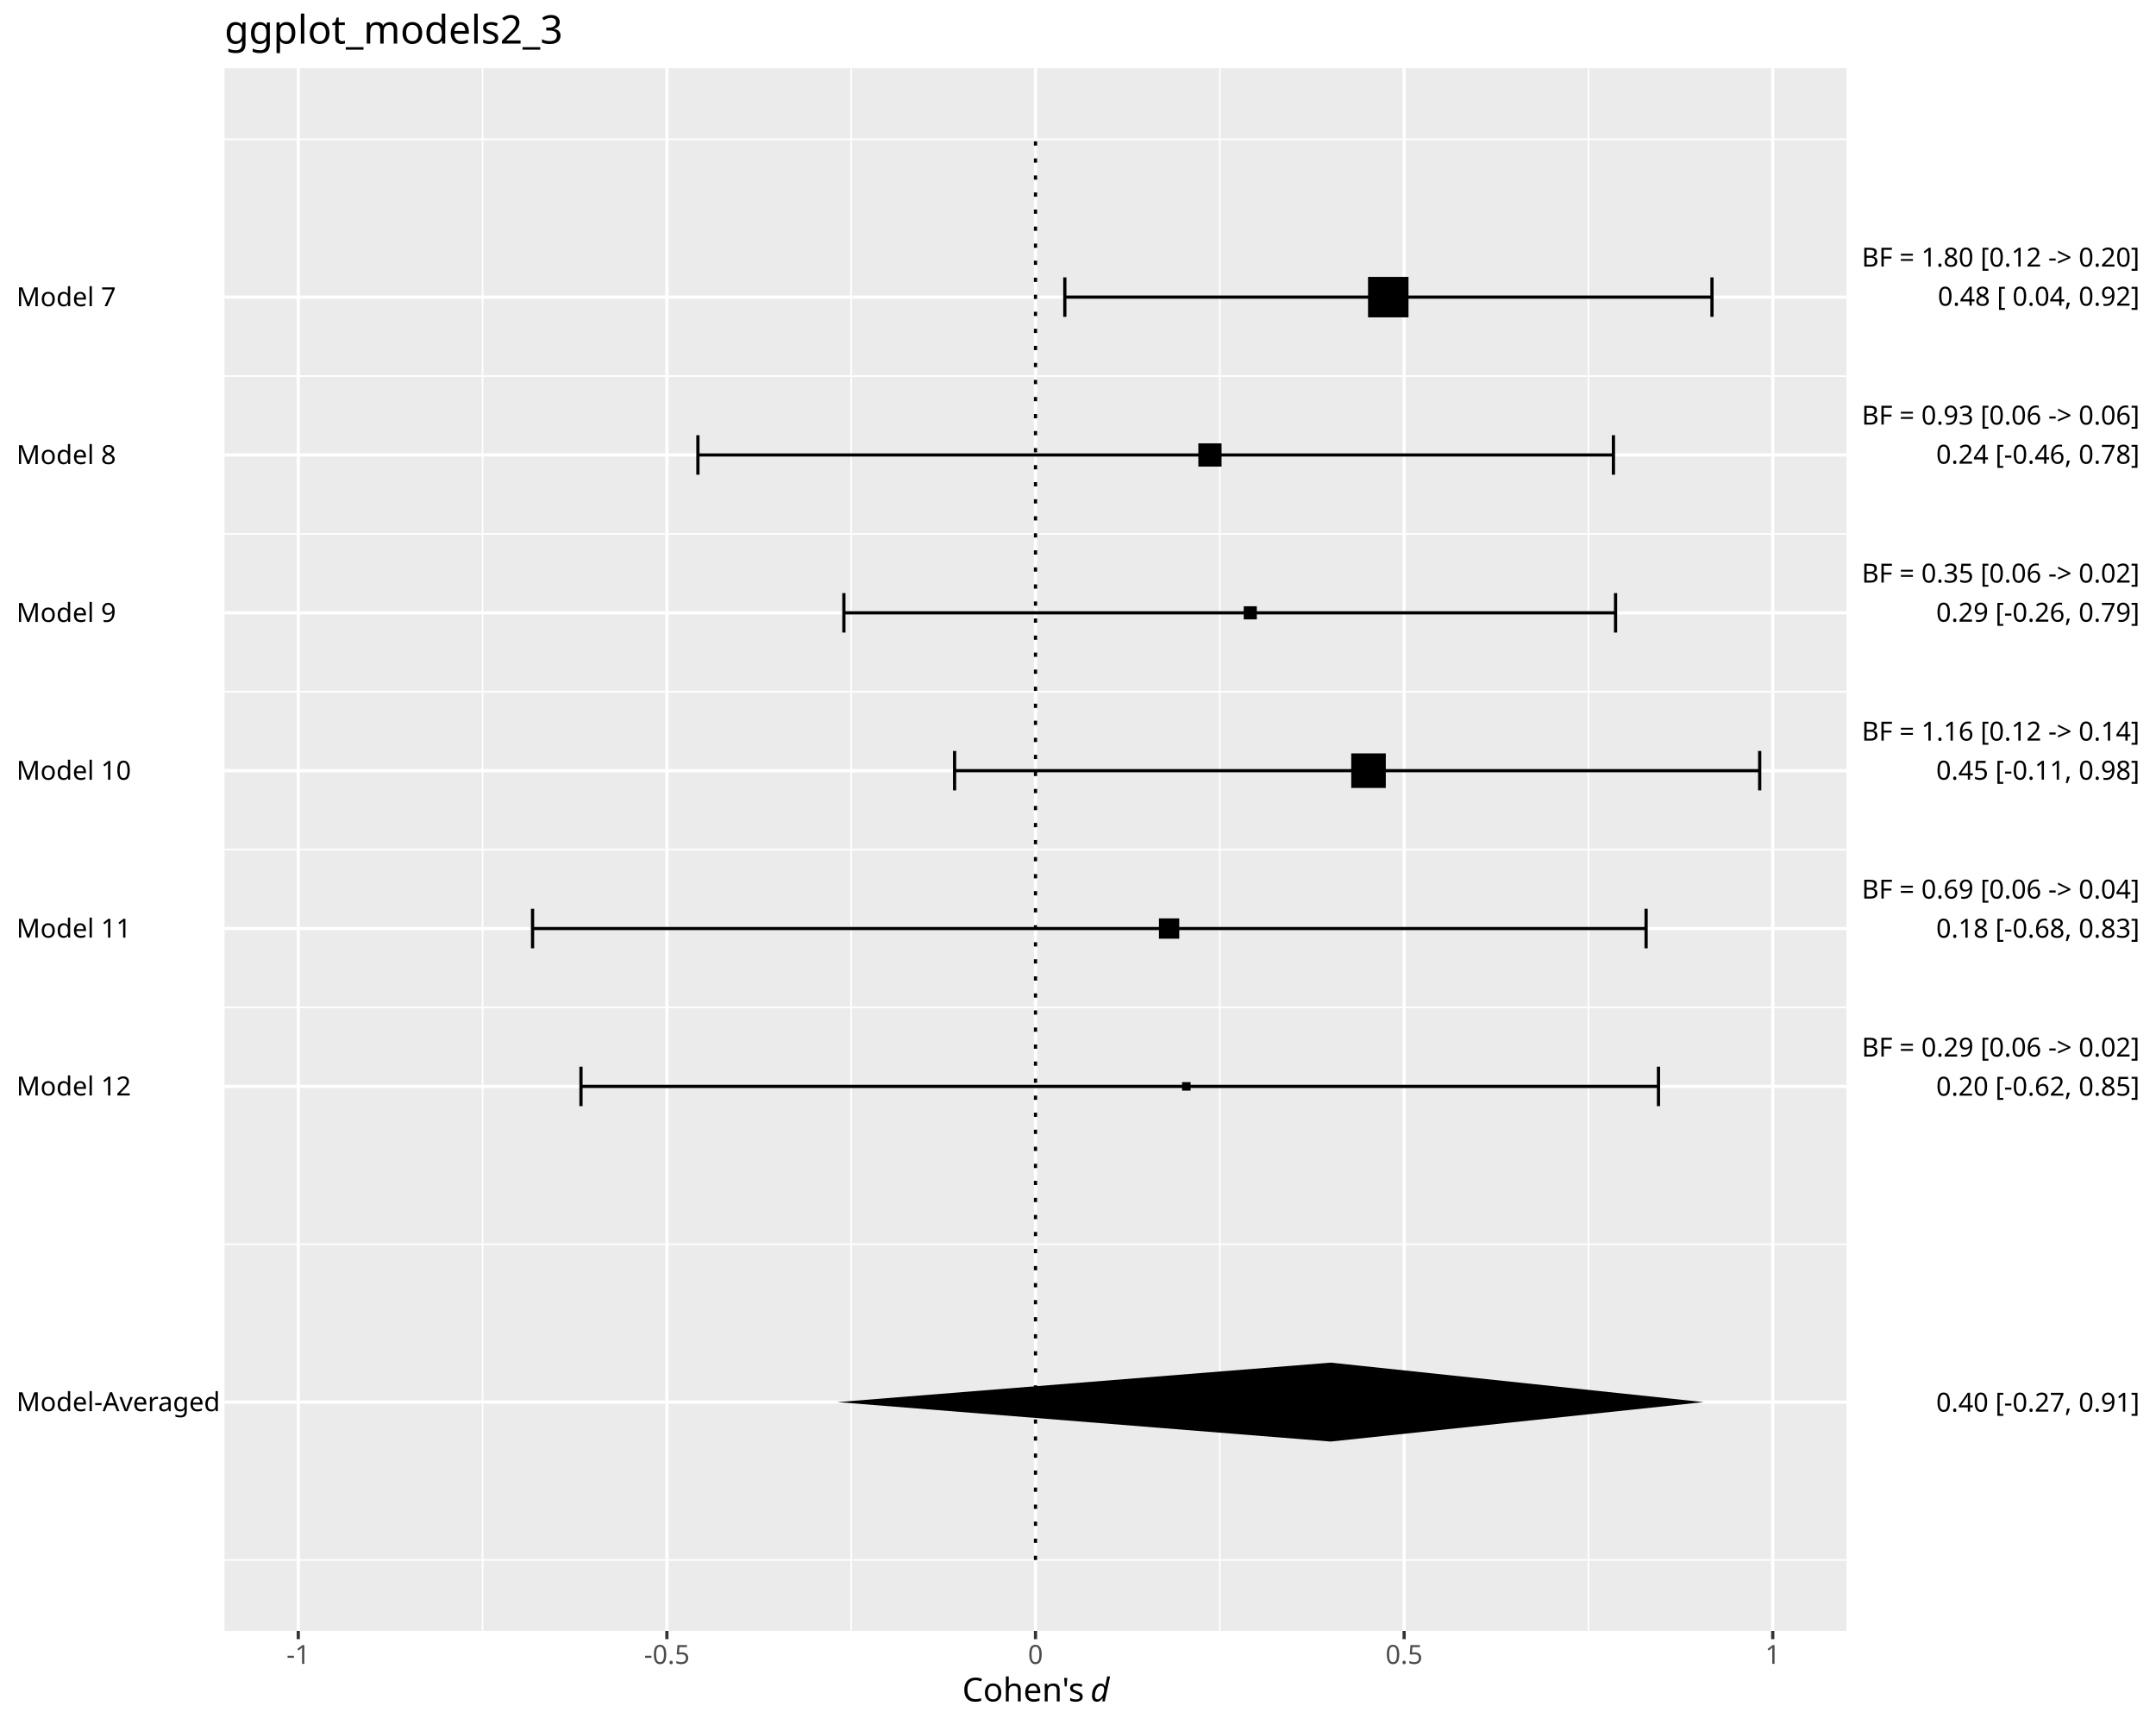
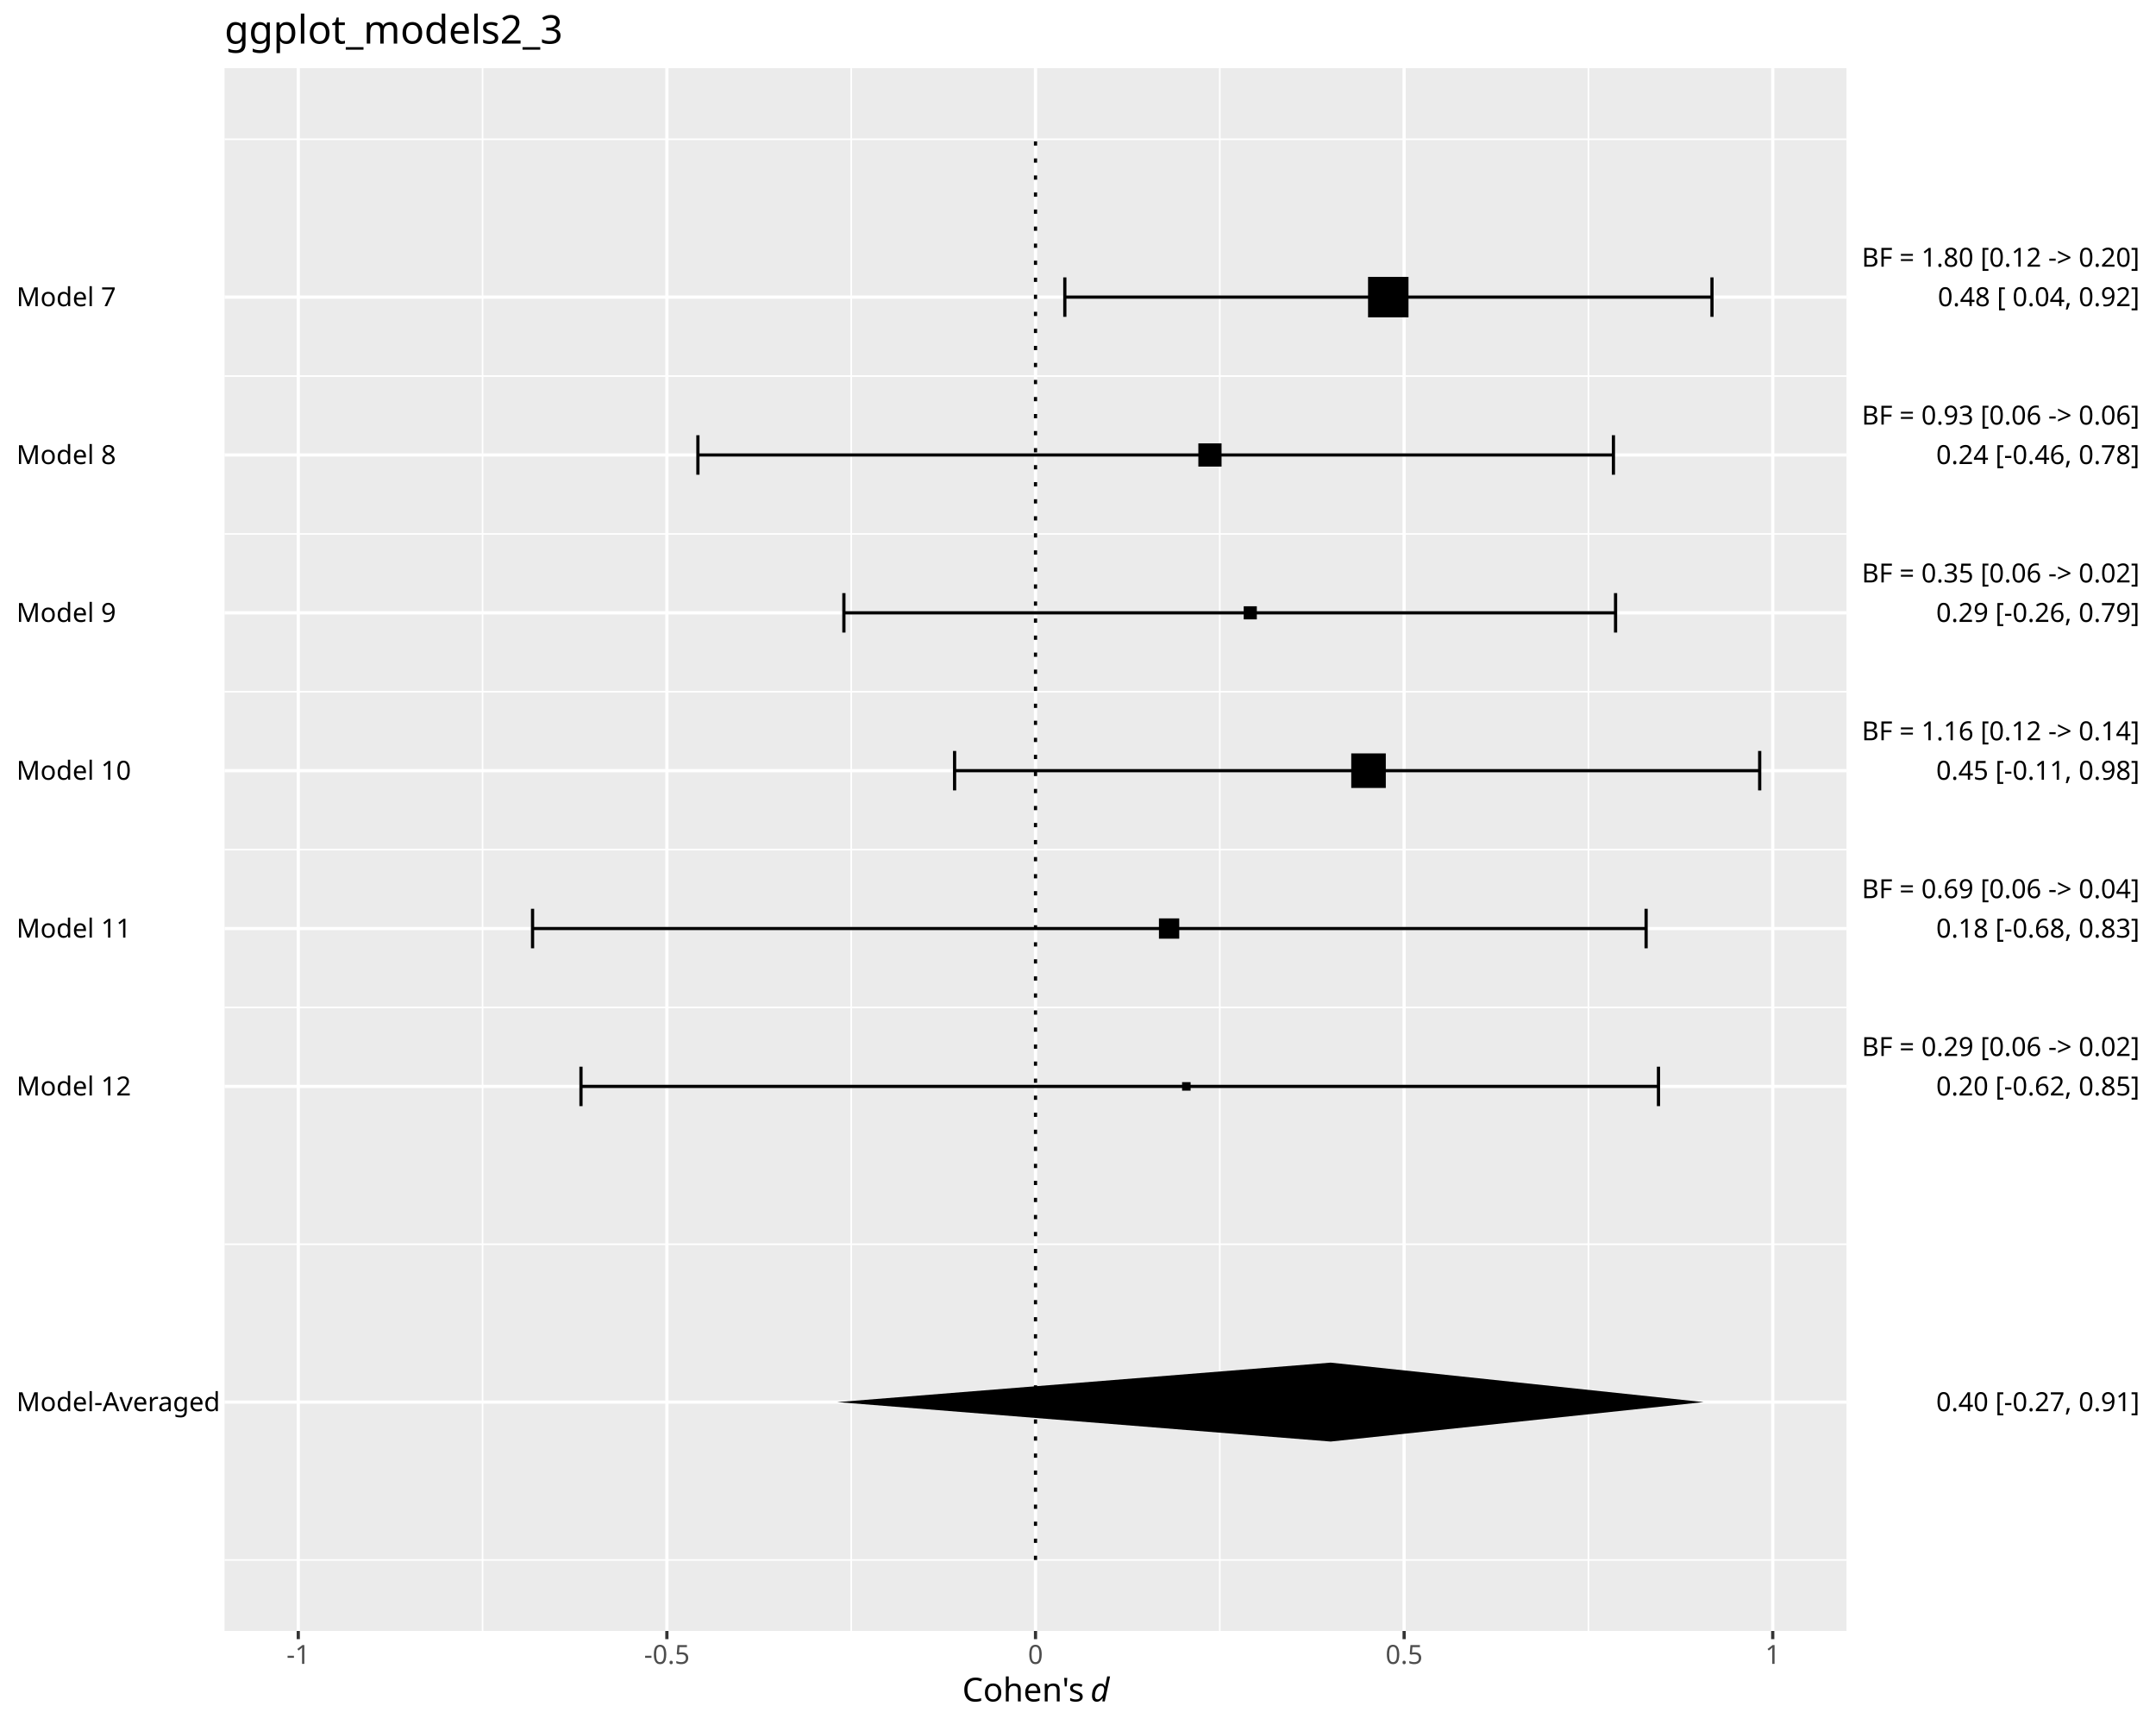
<svg xmlns="http://www.w3.org/2000/svg" class="svglite" data-engine-version="2.0" width="720.00pt" height="576.00pt" viewBox="0 0 720.00 576.00">
  <defs>
    <style type="text/css">
    .svglite line, .svglite polyline, .svglite polygon, .svglite path, .svglite rect, .svglite circle {
      fill: none;
      stroke: #000000;
      stroke-linecap: round;
      stroke-linejoin: round;
      stroke-miterlimit: 10.00;
    }
  </style>
  </defs>
  <rect width="100%" height="100%" style="stroke: none; fill: #FFFFFF;" />
  <defs>
    <clipPath id="cpMC4wMHw3MjAuMDB8MC4wMHw1NzYuMDA=">
      <rect x="0.00" y="0.00" width="720.00" height="576.00" />
    </clipPath>
  </defs>
  <g clip-path="url(#cpMC4wMHw3MjAuMDB8MC4wMHw1NzYuMDA=)">
    <rect x="0.00" y="0.00" width="720.00" height="576.00" style="stroke-width: 1.07; stroke: #FFFFFF; fill: #FFFFFF;" />
  </g>
  <defs>
    <clipPath id="cpNzQuOTl8NjE2LjYzfDIyLjc4fDU0NC42MA==">
      <rect x="74.99" y="22.78" width="541.64" height="521.82" />
    </clipPath>
  </defs>
  <g clip-path="url(#cpNzQuOTl8NjE2LjYzfDIyLjc4fDU0NC42MA==)">
    <rect x="74.99" y="22.78" width="541.64" height="521.82" style="stroke-width: 1.07; stroke: none; fill: #EBEBEB;" />
    <polyline points="74.99,520.89 616.63,520.89 " style="stroke-width: 0.53; stroke: #FFFFFF; stroke-linecap: butt;" />
    <polyline points="74.99,415.47 616.63,415.47 " style="stroke-width: 0.53; stroke: #FFFFFF; stroke-linecap: butt;" />
    <polyline points="74.99,336.40 616.63,336.40 " style="stroke-width: 0.53; stroke: #FFFFFF; stroke-linecap: butt;" />
    <polyline points="74.99,283.69 616.63,283.69 " style="stroke-width: 0.53; stroke: #FFFFFF; stroke-linecap: butt;" />
    <polyline points="74.99,230.98 616.63,230.98 " style="stroke-width: 0.53; stroke: #FFFFFF; stroke-linecap: butt;" />
    <polyline points="74.99,178.28 616.63,178.28 " style="stroke-width: 0.53; stroke: #FFFFFF; stroke-linecap: butt;" />
    <polyline points="74.99,125.57 616.63,125.57 " style="stroke-width: 0.53; stroke: #FFFFFF; stroke-linecap: butt;" />
    <polyline points="74.99,46.50 616.63,46.50 " style="stroke-width: 0.53; stroke: #FFFFFF; stroke-linecap: butt;" />
    <polyline points="161.16,544.60 161.16,22.78 " style="stroke-width: 0.53; stroke: #FFFFFF; stroke-linecap: butt;" />
    <polyline points="284.26,544.60 284.26,22.78 " style="stroke-width: 0.53; stroke: #FFFFFF; stroke-linecap: butt;" />
    <polyline points="407.36,544.60 407.36,22.78 " style="stroke-width: 0.53; stroke: #FFFFFF; stroke-linecap: butt;" />
    <polyline points="530.46,544.60 530.46,22.78 " style="stroke-width: 0.53; stroke: #FFFFFF; stroke-linecap: butt;" />
    <polyline points="74.99,468.18 616.63,468.18 " style="stroke-width: 1.07; stroke: #FFFFFF; stroke-linecap: butt;" />
    <polyline points="74.99,362.76 616.63,362.76 " style="stroke-width: 1.07; stroke: #FFFFFF; stroke-linecap: butt;" />
    <polyline points="74.99,310.05 616.63,310.05 " style="stroke-width: 1.07; stroke: #FFFFFF; stroke-linecap: butt;" />
    <polyline points="74.99,257.34 616.63,257.34 " style="stroke-width: 1.07; stroke: #FFFFFF; stroke-linecap: butt;" />
    <polyline points="74.99,204.63 616.63,204.63 " style="stroke-width: 1.07; stroke: #FFFFFF; stroke-linecap: butt;" />
    <polyline points="74.99,151.92 616.63,151.92 " style="stroke-width: 1.07; stroke: #FFFFFF; stroke-linecap: butt;" />
    <polyline points="74.99,99.21 616.63,99.21 " style="stroke-width: 1.07; stroke: #FFFFFF; stroke-linecap: butt;" />
    <polyline points="99.61,544.60 99.61,22.78 " style="stroke-width: 1.07; stroke: #FFFFFF; stroke-linecap: butt;" />
    <polyline points="222.71,544.60 222.71,22.78 " style="stroke-width: 1.07; stroke: #FFFFFF; stroke-linecap: butt;" />
    <polyline points="345.81,544.60 345.81,22.78 " style="stroke-width: 1.07; stroke: #FFFFFF; stroke-linecap: butt;" />
    <polyline points="468.91,544.60 468.91,22.78 " style="stroke-width: 1.07; stroke: #FFFFFF; stroke-linecap: butt;" />
    <polyline points="592.01,544.60 592.01,22.78 " style="stroke-width: 1.07; stroke: #FFFFFF; stroke-linecap: butt;" />
    <polyline points="553.85,369.35 553.85,356.17 " style="stroke-width: 1.07; stroke-linecap: butt;" />
    <polyline points="553.85,362.76 194.02,362.76 " style="stroke-width: 1.07; stroke-linecap: butt;" />
    <polyline points="194.02,369.35 194.02,356.17 " style="stroke-width: 1.07; stroke-linecap: butt;" />
    <polyline points="549.72,316.64 549.72,303.46 " style="stroke-width: 1.07; stroke-linecap: butt;" />
    <polyline points="549.72,310.05 177.85,310.05 " style="stroke-width: 1.07; stroke-linecap: butt;" />
    <polyline points="177.85,316.64 177.85,303.46 " style="stroke-width: 1.07; stroke-linecap: butt;" />
    <polyline points="587.65,263.93 587.65,250.75 " style="stroke-width: 1.07; stroke-linecap: butt;" />
    <polyline points="587.65,257.34 318.79,257.34 " style="stroke-width: 1.07; stroke-linecap: butt;" />
    <polyline points="318.79,263.93 318.79,250.75 " style="stroke-width: 1.07; stroke-linecap: butt;" />
    <polyline points="539.52,211.22 539.52,198.04 " style="stroke-width: 1.07; stroke-linecap: butt;" />
    <polyline points="539.52,204.63 281.82,204.63 " style="stroke-width: 1.07; stroke-linecap: butt;" />
    <polyline points="281.82,211.22 281.82,198.04 " style="stroke-width: 1.07; stroke-linecap: butt;" />
    <polyline points="538.81,158.51 538.81,145.33 " style="stroke-width: 1.07; stroke-linecap: butt;" />
    <polyline points="538.81,151.92 233.07,151.92 " style="stroke-width: 1.07; stroke-linecap: butt;" />
    <polyline points="233.07,158.51 233.07,145.33 " style="stroke-width: 1.07; stroke-linecap: butt;" />
    <polyline points="571.72,105.80 571.72,92.62 " style="stroke-width: 1.07; stroke-linecap: butt;" />
    <polyline points="571.72,99.21 355.60,99.21 " style="stroke-width: 1.07; stroke-linecap: butt;" />
    <polyline points="355.60,105.80 355.60,92.62 " style="stroke-width: 1.07; stroke-linecap: butt;" />
    <polygon points="394.76,364.18 397.60,364.18 397.60,361.34 394.76,361.34 " style="stroke-width: 0.71; stroke: none; fill: #000000;" />
    <polygon points="387.03,313.44 393.81,313.44 393.81,306.66 387.03,306.66 " style="stroke-width: 0.71; stroke: none; fill: #000000;" />
    <polygon points="451.25,263.11 462.79,263.11 462.79,251.57 451.25,251.57 " style="stroke-width: 0.71; stroke: none; fill: #000000;" />
    <polygon points="415.34,206.82 419.72,206.82 419.72,202.44 415.34,202.44 " style="stroke-width: 0.71; stroke: none; fill: #000000;" />
    <polygon points="400.19,155.80 407.94,155.80 407.94,148.05 400.19,148.05 " style="stroke-width: 0.71; stroke: none; fill: #000000;" />
    <polygon points="456.86,105.97 470.37,105.97 470.37,92.46 456.86,92.46 " style="stroke-width: 0.71; stroke: none; fill: #000000;" />
-     <polygon points="279.62,468.18 444.38,455.00 568.91,468.18 444.38,481.35 " style="stroke-width: 1.07; stroke: none; fill: #000000;" />
+     <polygon points="279.62,468.18 444.38,455.00 568.91,468.18 444.38,481.35 " style="stroke-width: 1.07; stroke: none; stroke-linecap: butt; fill: #000000;" />
    <polyline points="345.81,520.89 345.81,46.50 " style="stroke-width: 1.07; stroke-dasharray: 1.42,4.27; stroke-linecap: butt;" />
  </g>
  <g clip-path="url(#cpMC4wMHw3MjAuMDB8MC4wMHw1NzYuMDA=)">
    <text x="5.48" y="471.20" style="font-size: 8.80px; font-family: sans;" textLength="64.58px" lengthAdjust="spacingAndGlyphs">Model-Averaged</text>
    <text x="5.48" y="365.79" style="font-size: 8.80px; font-family: sans;" textLength="36.20px" lengthAdjust="spacingAndGlyphs">Model 12</text>
    <text x="5.48" y="313.08" style="font-size: 8.80px; font-family: sans;" textLength="36.20px" lengthAdjust="spacingAndGlyphs">Model 11</text>
    <text x="5.48" y="260.37" style="font-size: 8.80px; font-family: sans;" textLength="36.20px" lengthAdjust="spacingAndGlyphs">Model 10</text>
    <text x="5.48" y="207.66" style="font-size: 8.80px; font-family: sans;" textLength="31.31px" lengthAdjust="spacingAndGlyphs">Model 9</text>
    <text x="5.48" y="154.95" style="font-size: 8.80px; font-family: sans;" textLength="31.31px" lengthAdjust="spacingAndGlyphs">Model 8</text>
    <text x="5.48" y="102.24" style="font-size: 8.80px; font-family: sans;" textLength="31.31px" lengthAdjust="spacingAndGlyphs">Model 7</text>
-     <text x="714.52" y="471.37" text-anchor="end" style="font-size: 8.80px; font-family: sans;" textLength="66.54px" lengthAdjust="spacingAndGlyphs">0.40 [-0.27, 0.91]</text>
-     <text x="714.52" y="365.86" text-anchor="end" style="font-size: 8.80px; font-family: sans;" textLength="66.54px" lengthAdjust="spacingAndGlyphs">0.20 [-0.62, 0.85]</text>
-     <text x="714.52" y="313.10" text-anchor="end" style="font-size: 8.80px; font-family: sans;" textLength="66.54px" lengthAdjust="spacingAndGlyphs">0.18 [-0.68, 0.83]</text>
-     <text x="714.52" y="260.34" text-anchor="end" style="font-size: 8.80px; font-family: sans;" textLength="66.54px" lengthAdjust="spacingAndGlyphs">0.45 [-0.11, 0.98]</text>
-     <text x="714.52" y="207.59" text-anchor="end" style="font-size: 8.80px; font-family: sans;" textLength="66.54px" lengthAdjust="spacingAndGlyphs">0.29 [-0.26, 0.79]</text>
-     <text x="714.52" y="154.83" text-anchor="end" style="font-size: 8.80px; font-family: sans;" textLength="66.54px" lengthAdjust="spacingAndGlyphs">0.24 [-0.46, 0.78]</text>
-     <text x="714.52" y="102.07" text-anchor="end" style="font-size: 8.80px; font-family: sans;" textLength="66.05px" lengthAdjust="spacingAndGlyphs">0.48 [ 0.04, 0.92]</text>
-     <text x="714.52" y="352.80" text-anchor="end" style="font-size: 8.80px; font-family: sans;" textLength="92.96px" lengthAdjust="spacingAndGlyphs">BF = 0.29 [0.06 -&gt; 0.02]</text>
-     <text x="714.52" y="300.04" text-anchor="end" style="font-size: 8.80px; font-family: sans;" textLength="92.96px" lengthAdjust="spacingAndGlyphs">BF = 0.69 [0.06 -&gt; 0.04]</text>
-     <text x="714.52" y="247.29" text-anchor="end" style="font-size: 8.80px; font-family: sans;" textLength="92.96px" lengthAdjust="spacingAndGlyphs">BF = 1.16 [0.12 -&gt; 0.14]</text>
-     <text x="714.52" y="194.53" text-anchor="end" style="font-size: 8.80px; font-family: sans;" textLength="92.96px" lengthAdjust="spacingAndGlyphs">BF = 0.35 [0.06 -&gt; 0.02]</text>
+     <text x="714.52" y="471.20" text-anchor="end" style="font-size: 8.80px; font-family: sans;" textLength="66.54px" lengthAdjust="spacingAndGlyphs">0.40 [-0.27, 0.91]</text>
+     <text x="714.52" y="365.79" text-anchor="end" style="font-size: 8.80px; font-family: sans;" textLength="66.54px" lengthAdjust="spacingAndGlyphs">0.20 [-0.62, 0.85]</text>
+     <text x="714.52" y="313.08" text-anchor="end" style="font-size: 8.80px; font-family: sans;" textLength="66.54px" lengthAdjust="spacingAndGlyphs">0.18 [-0.68, 0.83]</text>
+     <text x="714.52" y="260.37" text-anchor="end" style="font-size: 8.80px; font-family: sans;" textLength="66.54px" lengthAdjust="spacingAndGlyphs">0.45 [-0.11, 0.98]</text>
+     <text x="714.52" y="207.66" text-anchor="end" style="font-size: 8.80px; font-family: sans;" textLength="66.54px" lengthAdjust="spacingAndGlyphs">0.29 [-0.26, 0.79]</text>
+     <text x="714.52" y="154.95" text-anchor="end" style="font-size: 8.80px; font-family: sans;" textLength="66.54px" lengthAdjust="spacingAndGlyphs">0.24 [-0.46, 0.78]</text>
+     <text x="714.52" y="102.24" text-anchor="end" style="font-size: 8.80px; font-family: sans;" textLength="66.05px" lengthAdjust="spacingAndGlyphs">0.48 [ 0.04, 0.92]</text>
+     <text x="714.52" y="352.61" text-anchor="end" style="font-size: 8.80px; font-family: sans;" textLength="92.96px" lengthAdjust="spacingAndGlyphs">BF = 0.29 [0.06 -&gt; 0.02]</text>
+     <text x="714.52" y="299.90" text-anchor="end" style="font-size: 8.80px; font-family: sans;" textLength="92.96px" lengthAdjust="spacingAndGlyphs">BF = 0.69 [0.06 -&gt; 0.04]</text>
+     <text x="714.52" y="247.19" text-anchor="end" style="font-size: 8.80px; font-family: sans;" textLength="92.96px" lengthAdjust="spacingAndGlyphs">BF = 1.16 [0.12 -&gt; 0.14]</text>
+     <text x="714.52" y="194.48" text-anchor="end" style="font-size: 8.80px; font-family: sans;" textLength="92.96px" lengthAdjust="spacingAndGlyphs">BF = 0.35 [0.06 -&gt; 0.02]</text>
    <text x="714.52" y="141.77" text-anchor="end" style="font-size: 8.80px; font-family: sans;" textLength="92.96px" lengthAdjust="spacingAndGlyphs">BF = 0.93 [0.06 -&gt; 0.06]</text>
-     <text x="714.52" y="89.02" text-anchor="end" style="font-size: 8.80px; font-family: sans;" textLength="92.96px" lengthAdjust="spacingAndGlyphs">BF = 1.80 [0.12 -&gt; 0.20]</text>
+     <text x="714.52" y="89.06" text-anchor="end" style="font-size: 8.80px; font-family: sans;" textLength="92.96px" lengthAdjust="spacingAndGlyphs">BF = 1.80 [0.12 -&gt; 0.20]</text>
    <polyline points="99.61,547.34 99.61,544.60 " style="stroke-width: 1.07; stroke: #333333; stroke-linecap: butt;" />
    <polyline points="222.71,547.34 222.71,544.60 " style="stroke-width: 1.07; stroke: #333333; stroke-linecap: butt;" />
    <polyline points="345.81,547.34 345.81,544.60 " style="stroke-width: 1.07; stroke: #333333; stroke-linecap: butt;" />
    <polyline points="468.91,547.34 468.91,544.60 " style="stroke-width: 1.07; stroke: #333333; stroke-linecap: butt;" />
    <polyline points="592.01,547.34 592.01,544.60 " style="stroke-width: 1.07; stroke: #333333; stroke-linecap: butt;" />
    <text x="99.61" y="555.59" text-anchor="middle" style="font-size: 8.80px; fill: #4D4D4D; font-family: sans;" textLength="7.82px" lengthAdjust="spacingAndGlyphs">-1</text>
    <text x="222.71" y="555.59" text-anchor="middle" style="font-size: 8.80px; fill: #4D4D4D; font-family: sans;" textLength="15.16px" lengthAdjust="spacingAndGlyphs">-0.5</text>
    <text x="345.81" y="555.59" text-anchor="middle" style="font-size: 8.80px; fill: #4D4D4D; font-family: sans;" textLength="4.89px" lengthAdjust="spacingAndGlyphs">0</text>
    <text x="468.91" y="555.59" text-anchor="middle" style="font-size: 8.80px; fill: #4D4D4D; font-family: sans;" textLength="12.23px" lengthAdjust="spacingAndGlyphs">0.5</text>
    <text x="592.01" y="555.59" text-anchor="middle" style="font-size: 8.80px; fill: #4D4D4D; font-family: sans;" textLength="4.89px" lengthAdjust="spacingAndGlyphs">1</text>
    <text x="321.36" y="568.13" style="font-size: 11.00px; font-family: sans;" textLength="40.02px" lengthAdjust="spacingAndGlyphs">Cohen's</text>
    <text x="361.39" y="568.13" style="font-size: 11.00px; font-family: sans;" textLength="2.75px" lengthAdjust="spacingAndGlyphs"> </text>
    <text x="364.14" y="568.13" style="font-size: 11.00px; font-style: italic; font-family: sans;" textLength="6.12px" lengthAdjust="spacingAndGlyphs">d</text>
    <text x="74.99" y="14.56" style="font-size: 13.20px; font-family: sans;" textLength="107.89px" lengthAdjust="spacingAndGlyphs">ggplot_models2_3</text>
  </g>
</svg>
